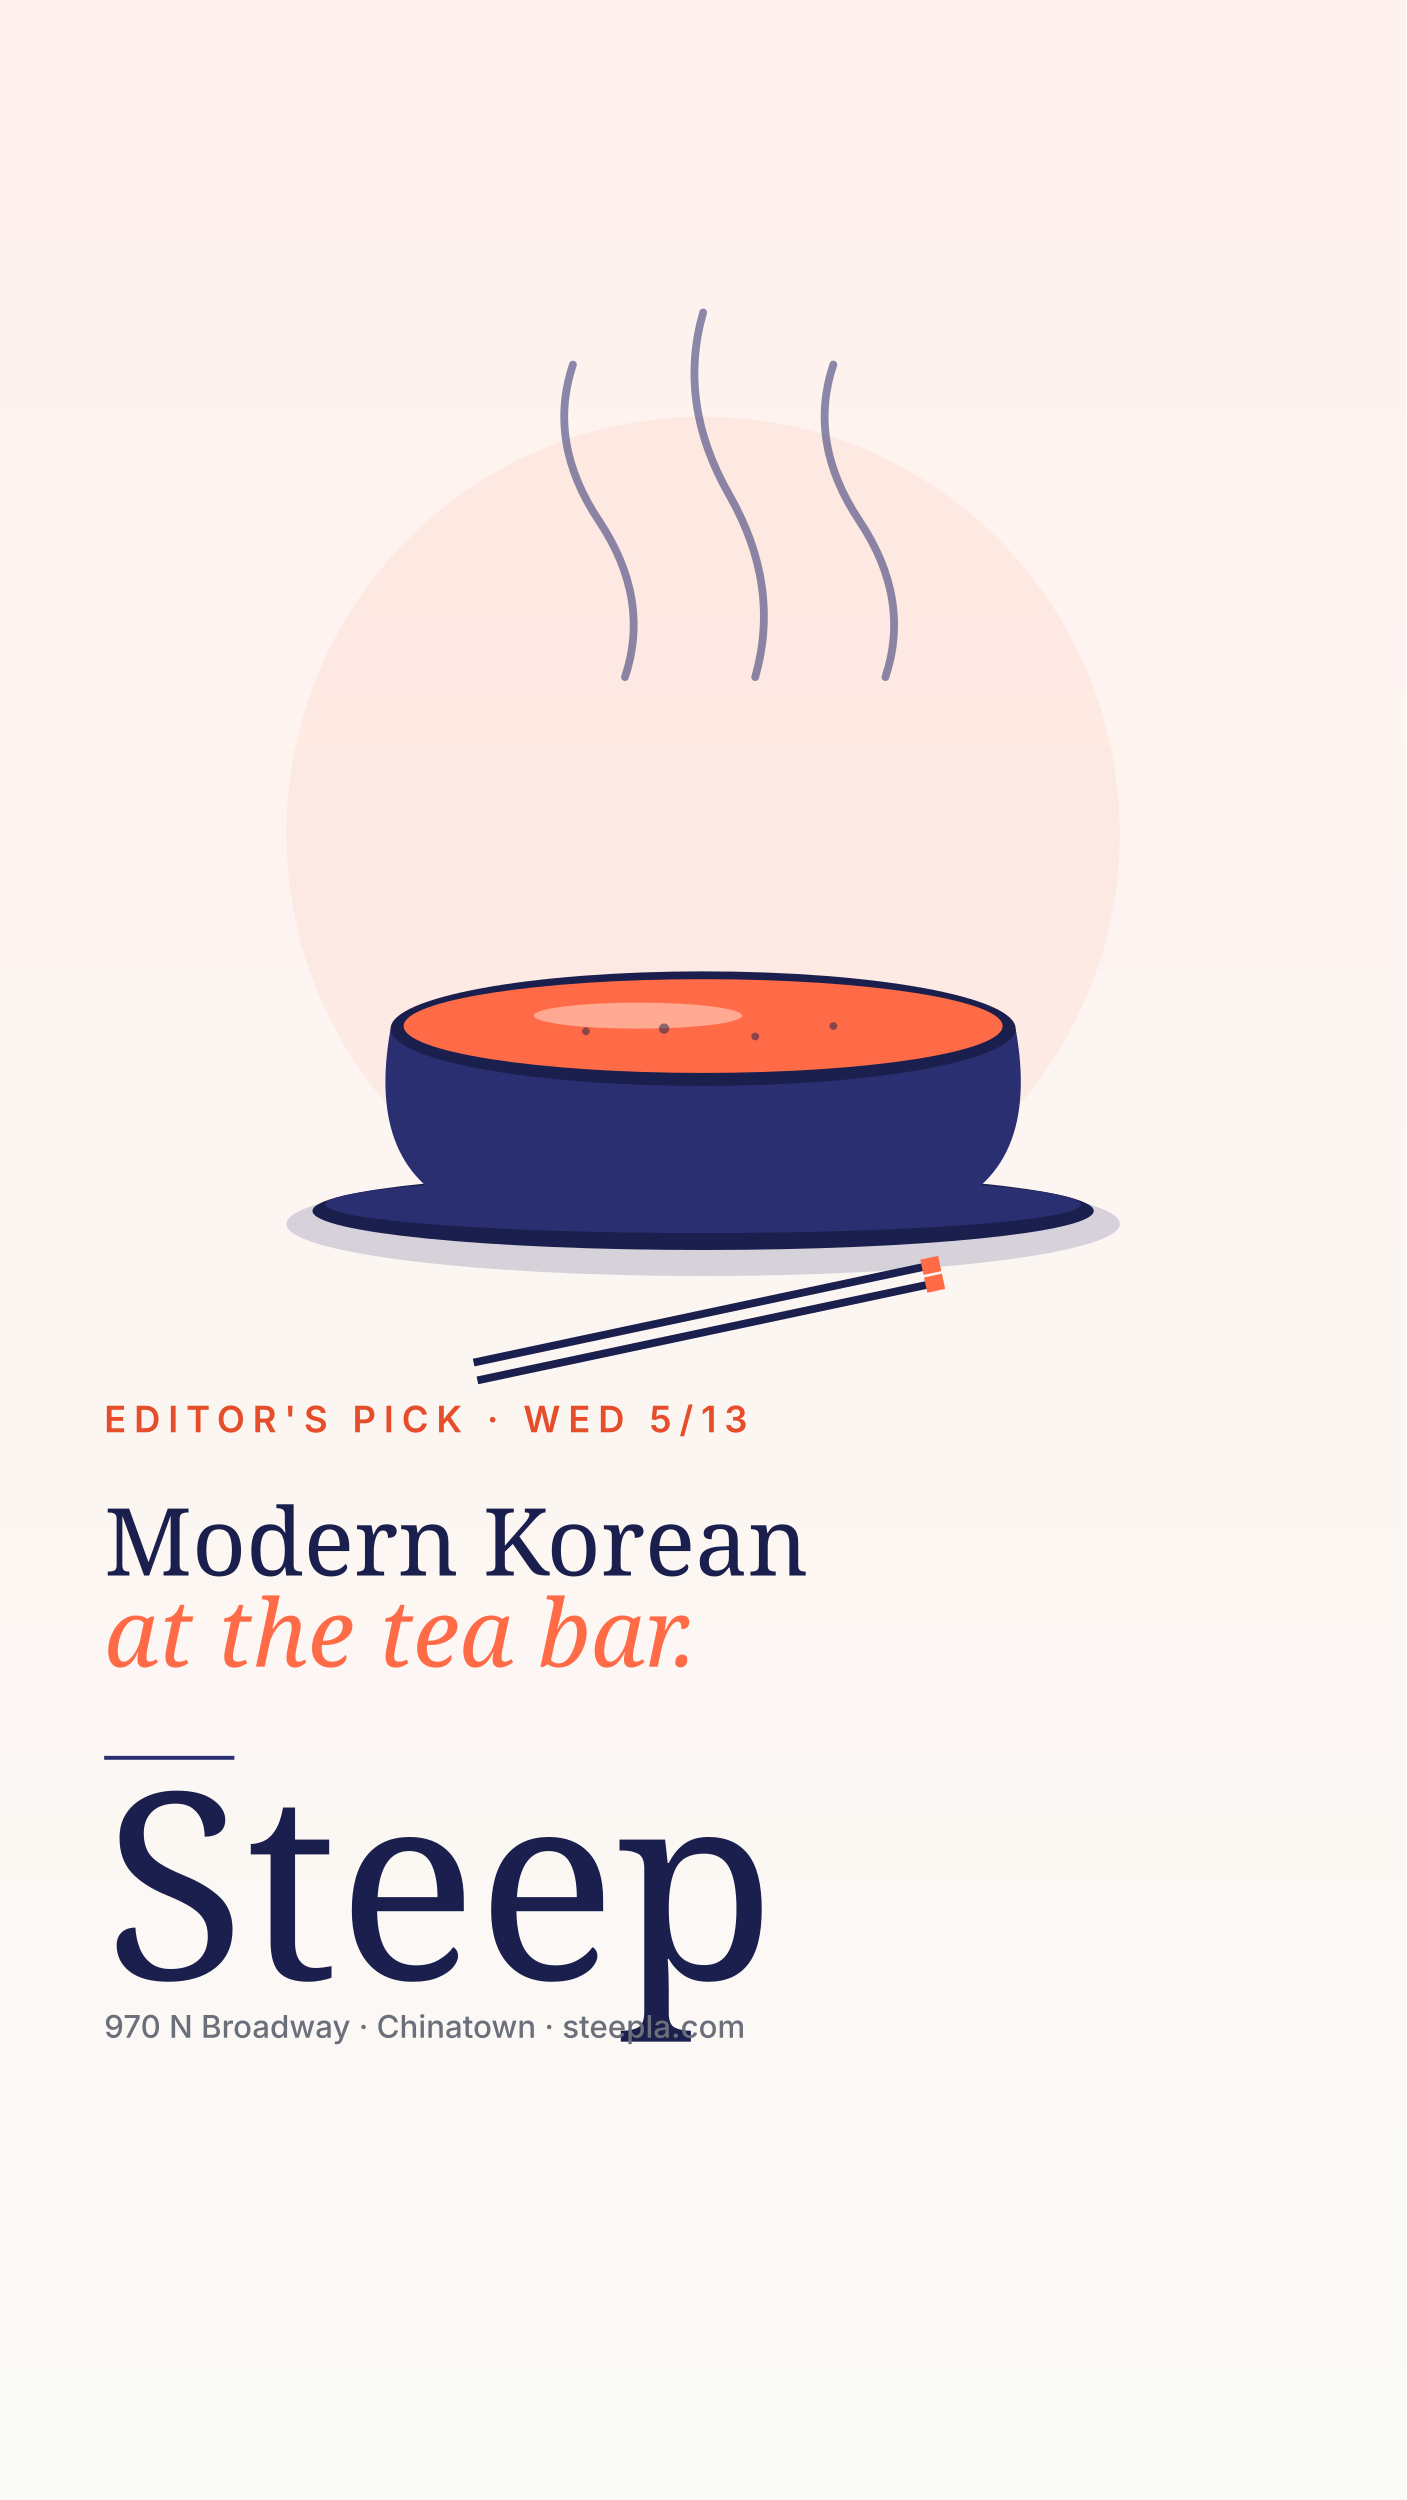
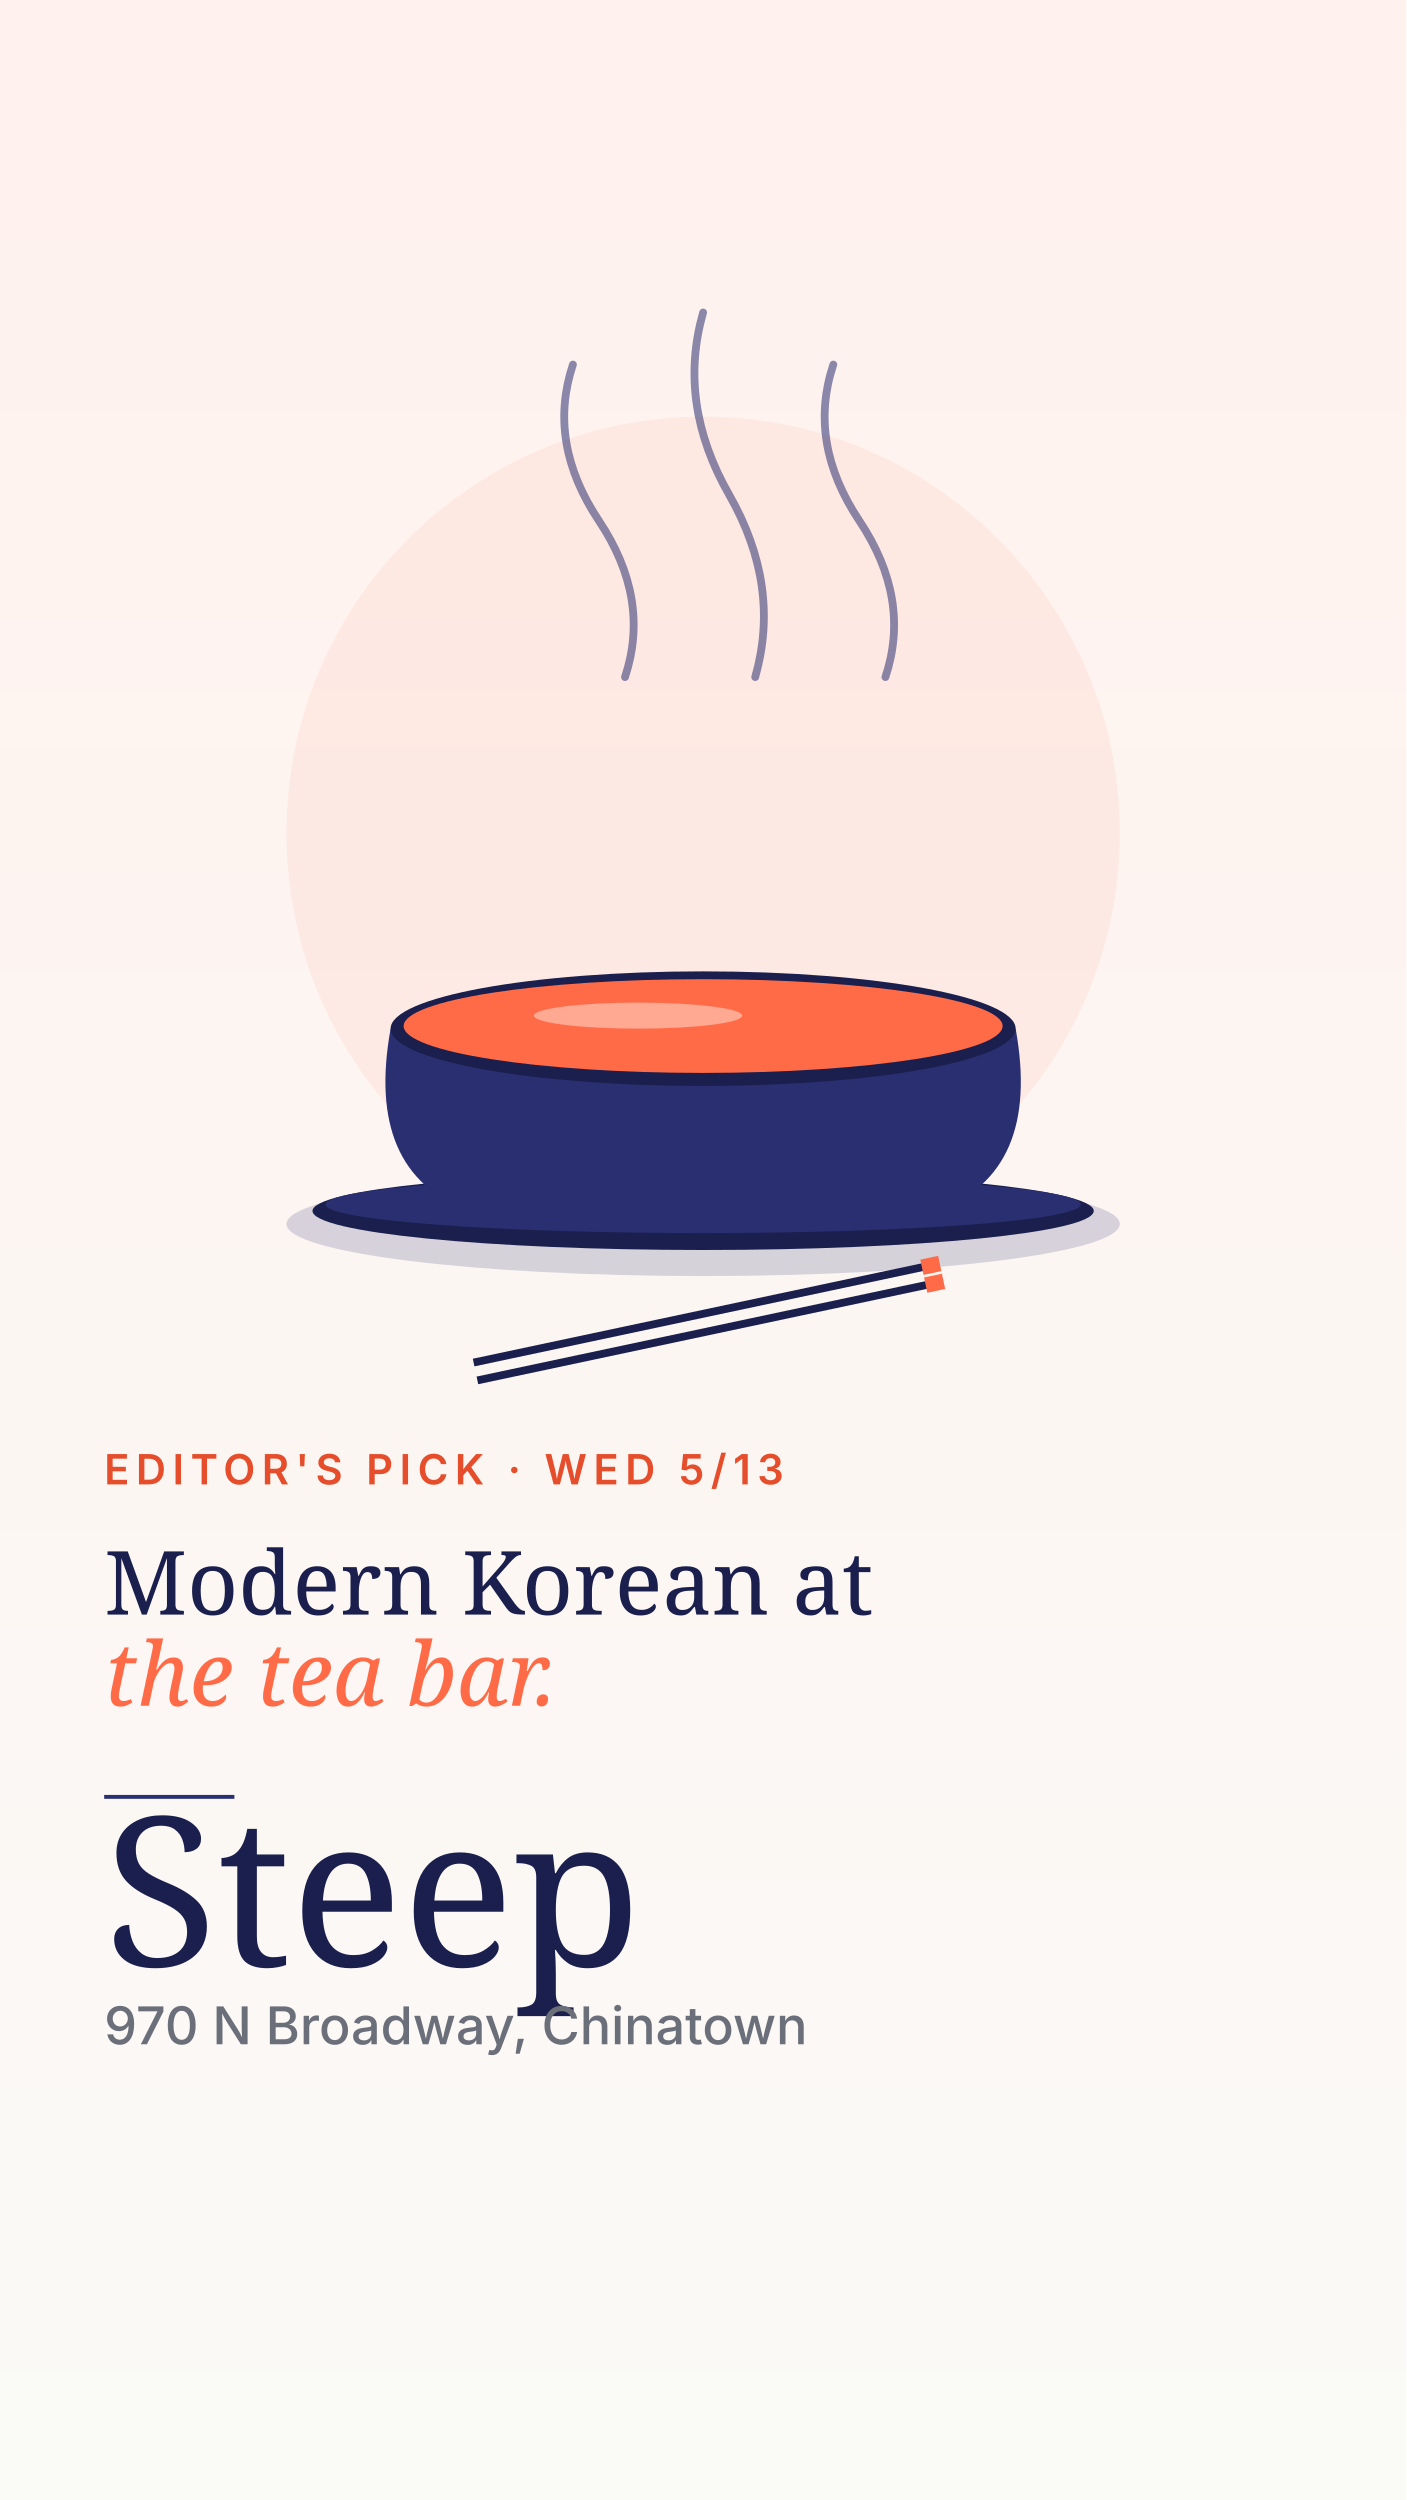
<svg xmlns="http://www.w3.org/2000/svg" viewBox="0 0 1080 1920" width="1080" height="1920">
  <defs>
    <linearGradient id="s3-bg" x1="0%" y1="0%" x2="0%" y2="100%">
      <stop offset="0%" stop-color="#FFF1ED" />
      <stop offset="100%" stop-color="#FAFAF7" />
    </linearGradient>
  </defs>
  <rect width="1080" height="1920" fill="url(#s3-bg)" />
  <circle cx="540" cy="640" r="320" fill="#FF6B47" opacity="0.08" />
  <g stroke="#292f71" stroke-width="6" fill="none" stroke-linecap="round" opacity="0.55">
    <path d="M 440,280 Q 420,340 460,400 Q 500,460 480,520" />
    <path d="M 540,240 Q 520,310 560,380 Q 600,450 580,520" />
    <path d="M 640,280 Q 620,340 660,400 Q 700,460 680,520" />
  </g>
  <g transform="translate(540, 760)">
    <ellipse cx="0" cy="180" rx="320" ry="40" fill="#292f71" opacity="0.18" />
    <ellipse cx="0" cy="170" rx="300" ry="30" fill="#1a1f4d" />
    <ellipse cx="0" cy="165" rx="290" ry="22" fill="#292f71" />
    <path d="M -240,30 Q -260,140 -180,170 L 180,170 Q 260,140 240,30 Z" fill="#292f71" />
    <ellipse cx="0" cy="30" rx="240" ry="44" fill="#1a1f4d" />
    <ellipse cx="0" cy="28" rx="230" ry="36" fill="#FF6B47" />
    <ellipse cx="-50" cy="20" rx="80" ry="10" fill="#FFF1ED" opacity="0.45" />
-     <circle cx="-30" cy="30" r="4" fill="#1a1f4d" opacity="0.5" />
-     <circle cx="40" cy="36" r="3" fill="#1a1f4d" opacity="0.5" />
-     <circle cx="-90" cy="32" r="3" fill="#1a1f4d" opacity="0.5" />
-     <circle cx="100" cy="28" r="3" fill="#1a1f4d" opacity="0.5" />
  </g>
  <g transform="translate(540, 1010) rotate(-12)">
    <rect x="-180" y="-4" width="360" height="6" fill="#1a1f4d" />
    <rect x="-180" y="10" width="360" height="6" fill="#1a1f4d" />
    <rect x="172" y="-7" width="14" height="12" fill="#FF6B47" />
    <rect x="172" y="7" width="14" height="12" fill="#FF6B47" />
  </g>
-   <text x="80" y="1100" font-family="Inter, sans-serif" font-size="28" font-weight="600" fill="#E54D2B" letter-spacing="6">EDITOR'S PICK · WED 5/13</text>
-   <text x="80" y="1210" font-family="Instrument Serif, Georgia, serif" font-size="72" fill="#1a1f4d">Modern Korean</text>
-   <text x="80" y="1280" font-family="Instrument Serif, Georgia, serif" font-style="italic" font-size="72" fill="#FF6B47">at the tea bar.</text>
-   <line x1="80" y1="1350" x2="180" y2="1350" stroke="#292f71" stroke-width="3" />
-   <text x="80" y="1520" font-family="Instrument Serif, Georgia, serif" font-size="200" font-weight="500" fill="#1a1f4d">Steep</text>
-   <text x="80" y="1565" font-family="Inter, sans-serif" font-size="24" font-weight="500" fill="#6B6F7A">970 N Broadway · Chinatown · steepla.com</text>
+   <text x="80" y="1140" font-family="Inter, sans-serif" font-size="32" font-weight="600" fill="#E54D2B" letter-spacing="5">EDITOR'S PICK · WED 5/13</text>
+   <text x="80" y="1240" font-family="Instrument Serif, Georgia, serif" font-size="68" fill="#1a1f4d">Modern Korean at</text>
+   <text x="80" y="1310" font-family="Instrument Serif, Georgia, serif" font-style="italic" font-size="68" fill="#FF6B47">the tea bar.</text>
+   <line x1="80" y1="1380" x2="180" y2="1380" stroke="#292f71" stroke-width="3" />
+   <text x="80" y="1510" font-family="Instrument Serif, Georgia, serif" font-size="160" font-weight="500" fill="#1a1f4d">Steep</text>
+   <text x="80" y="1570" font-family="Inter, sans-serif" font-size="40" font-weight="500" fill="#6B6F7A">970 N Broadway, Chinatown</text>
</svg>
